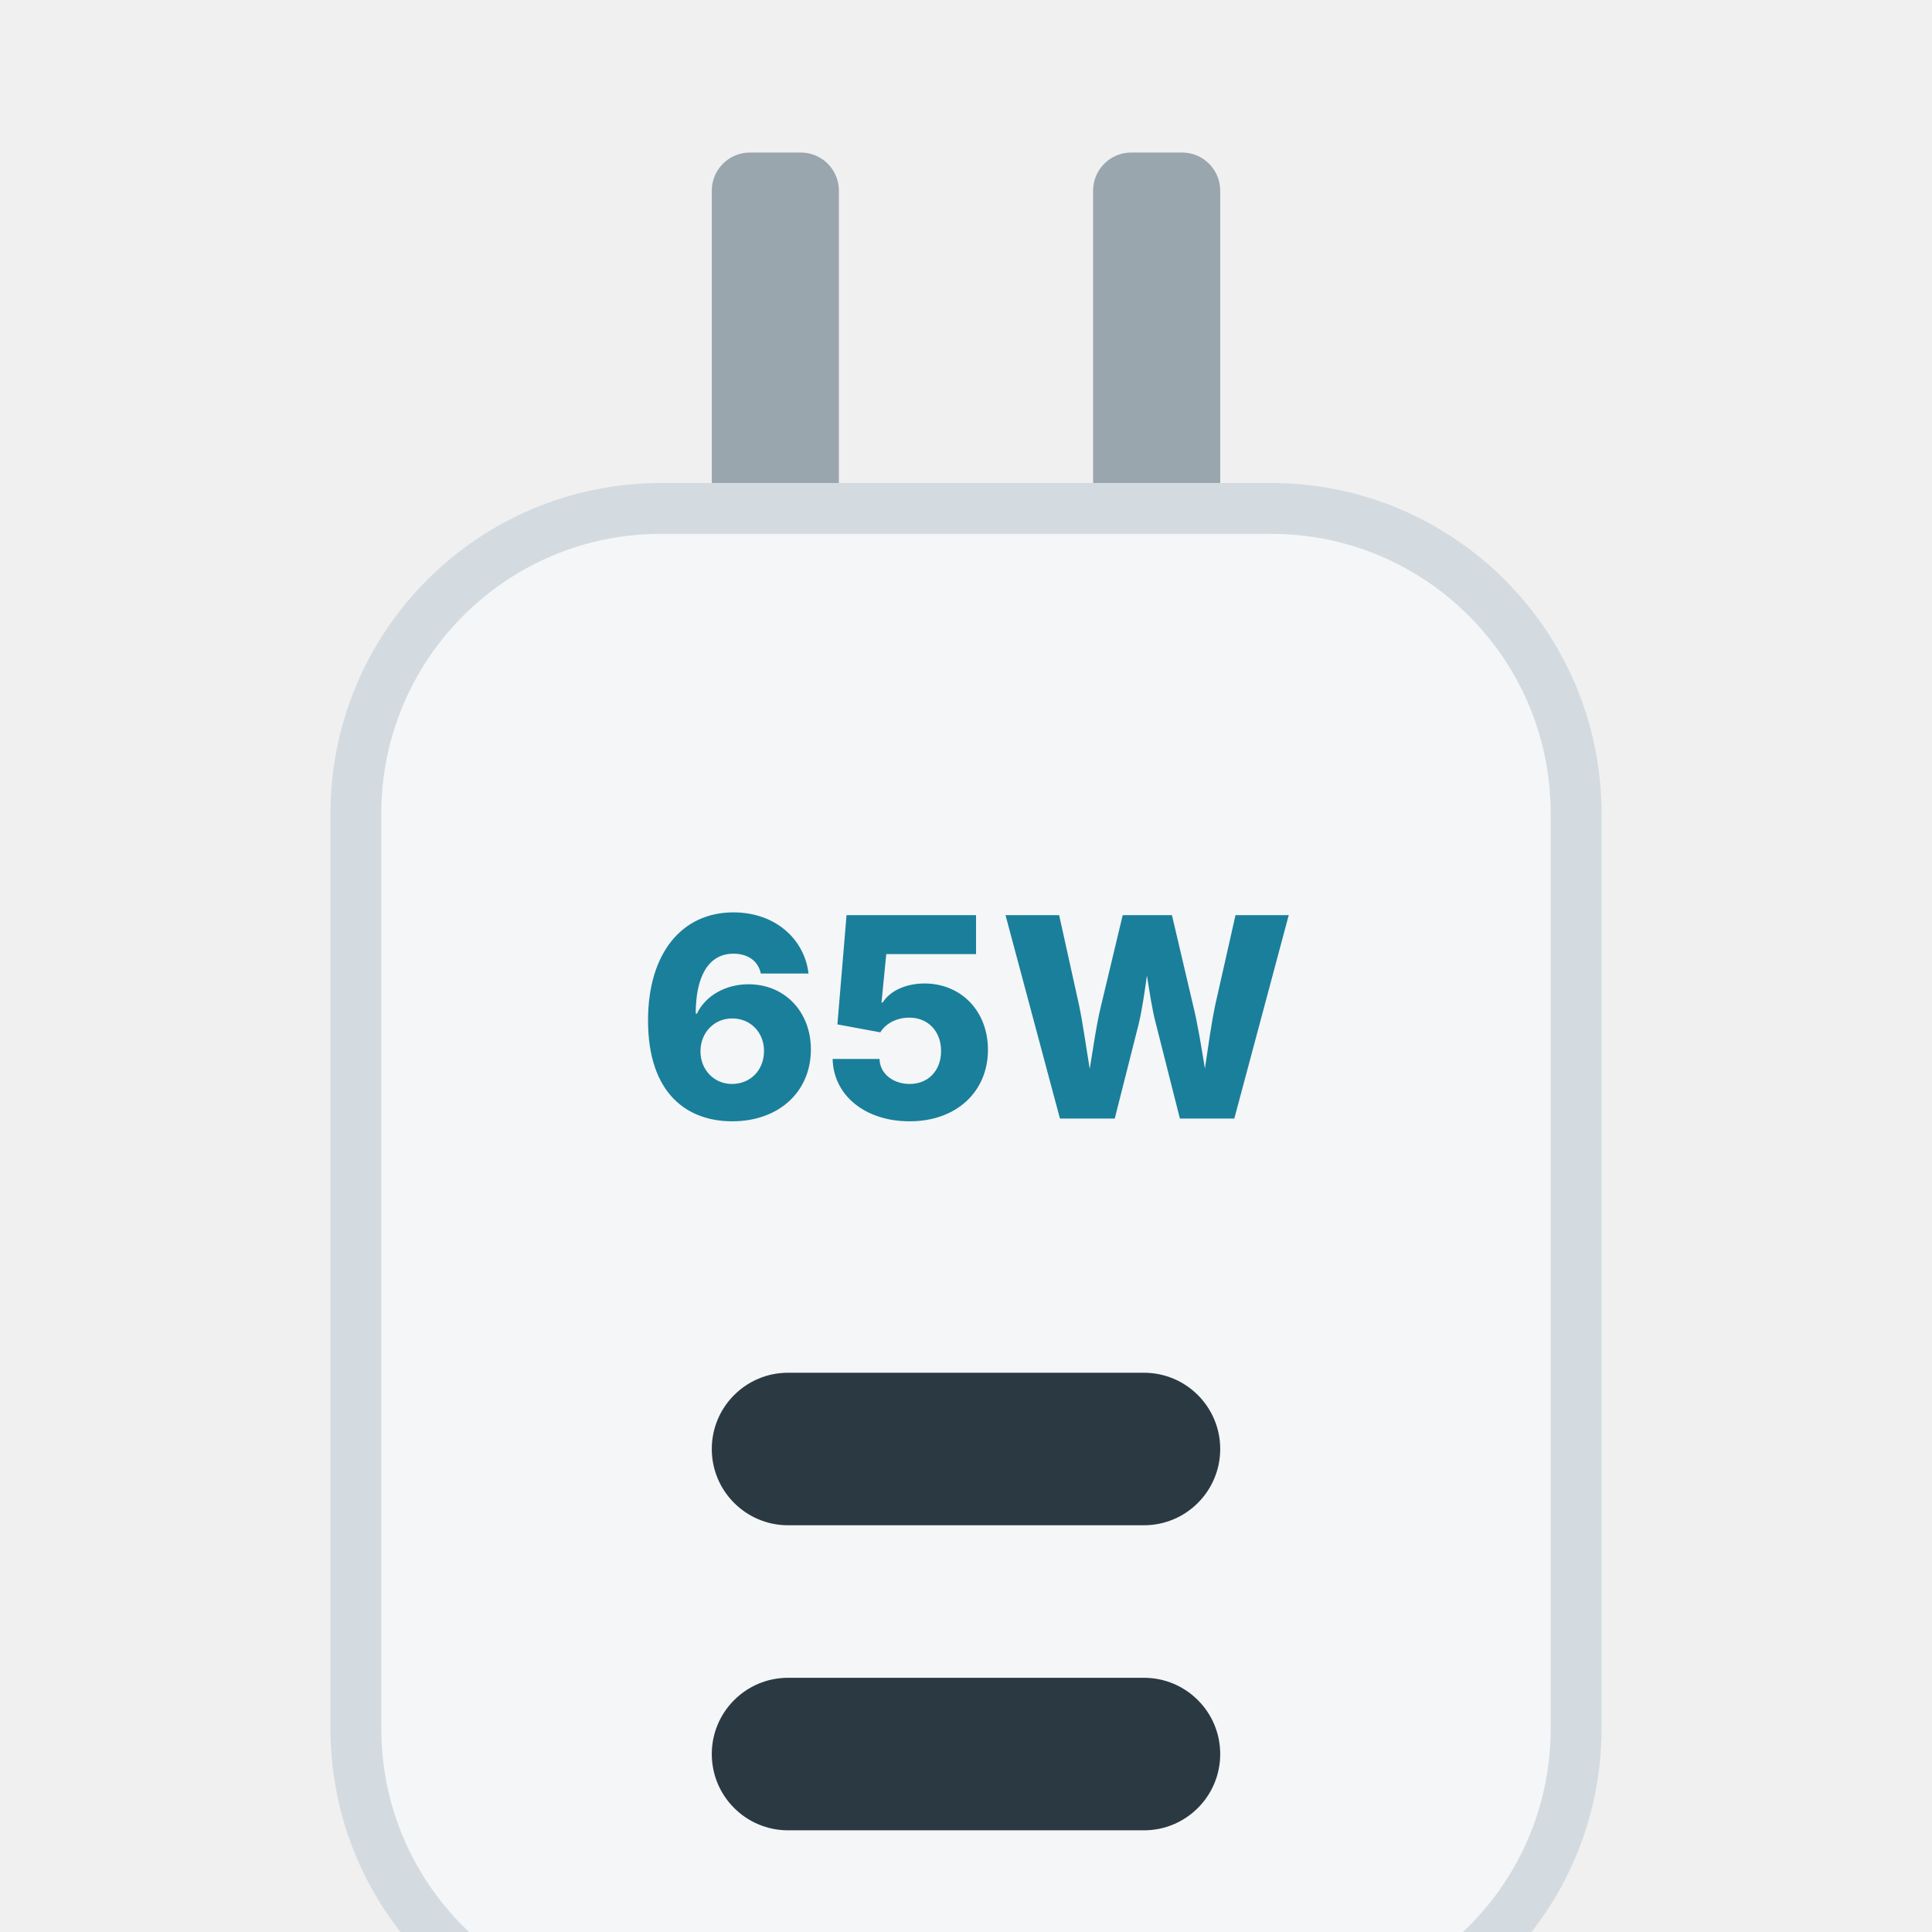
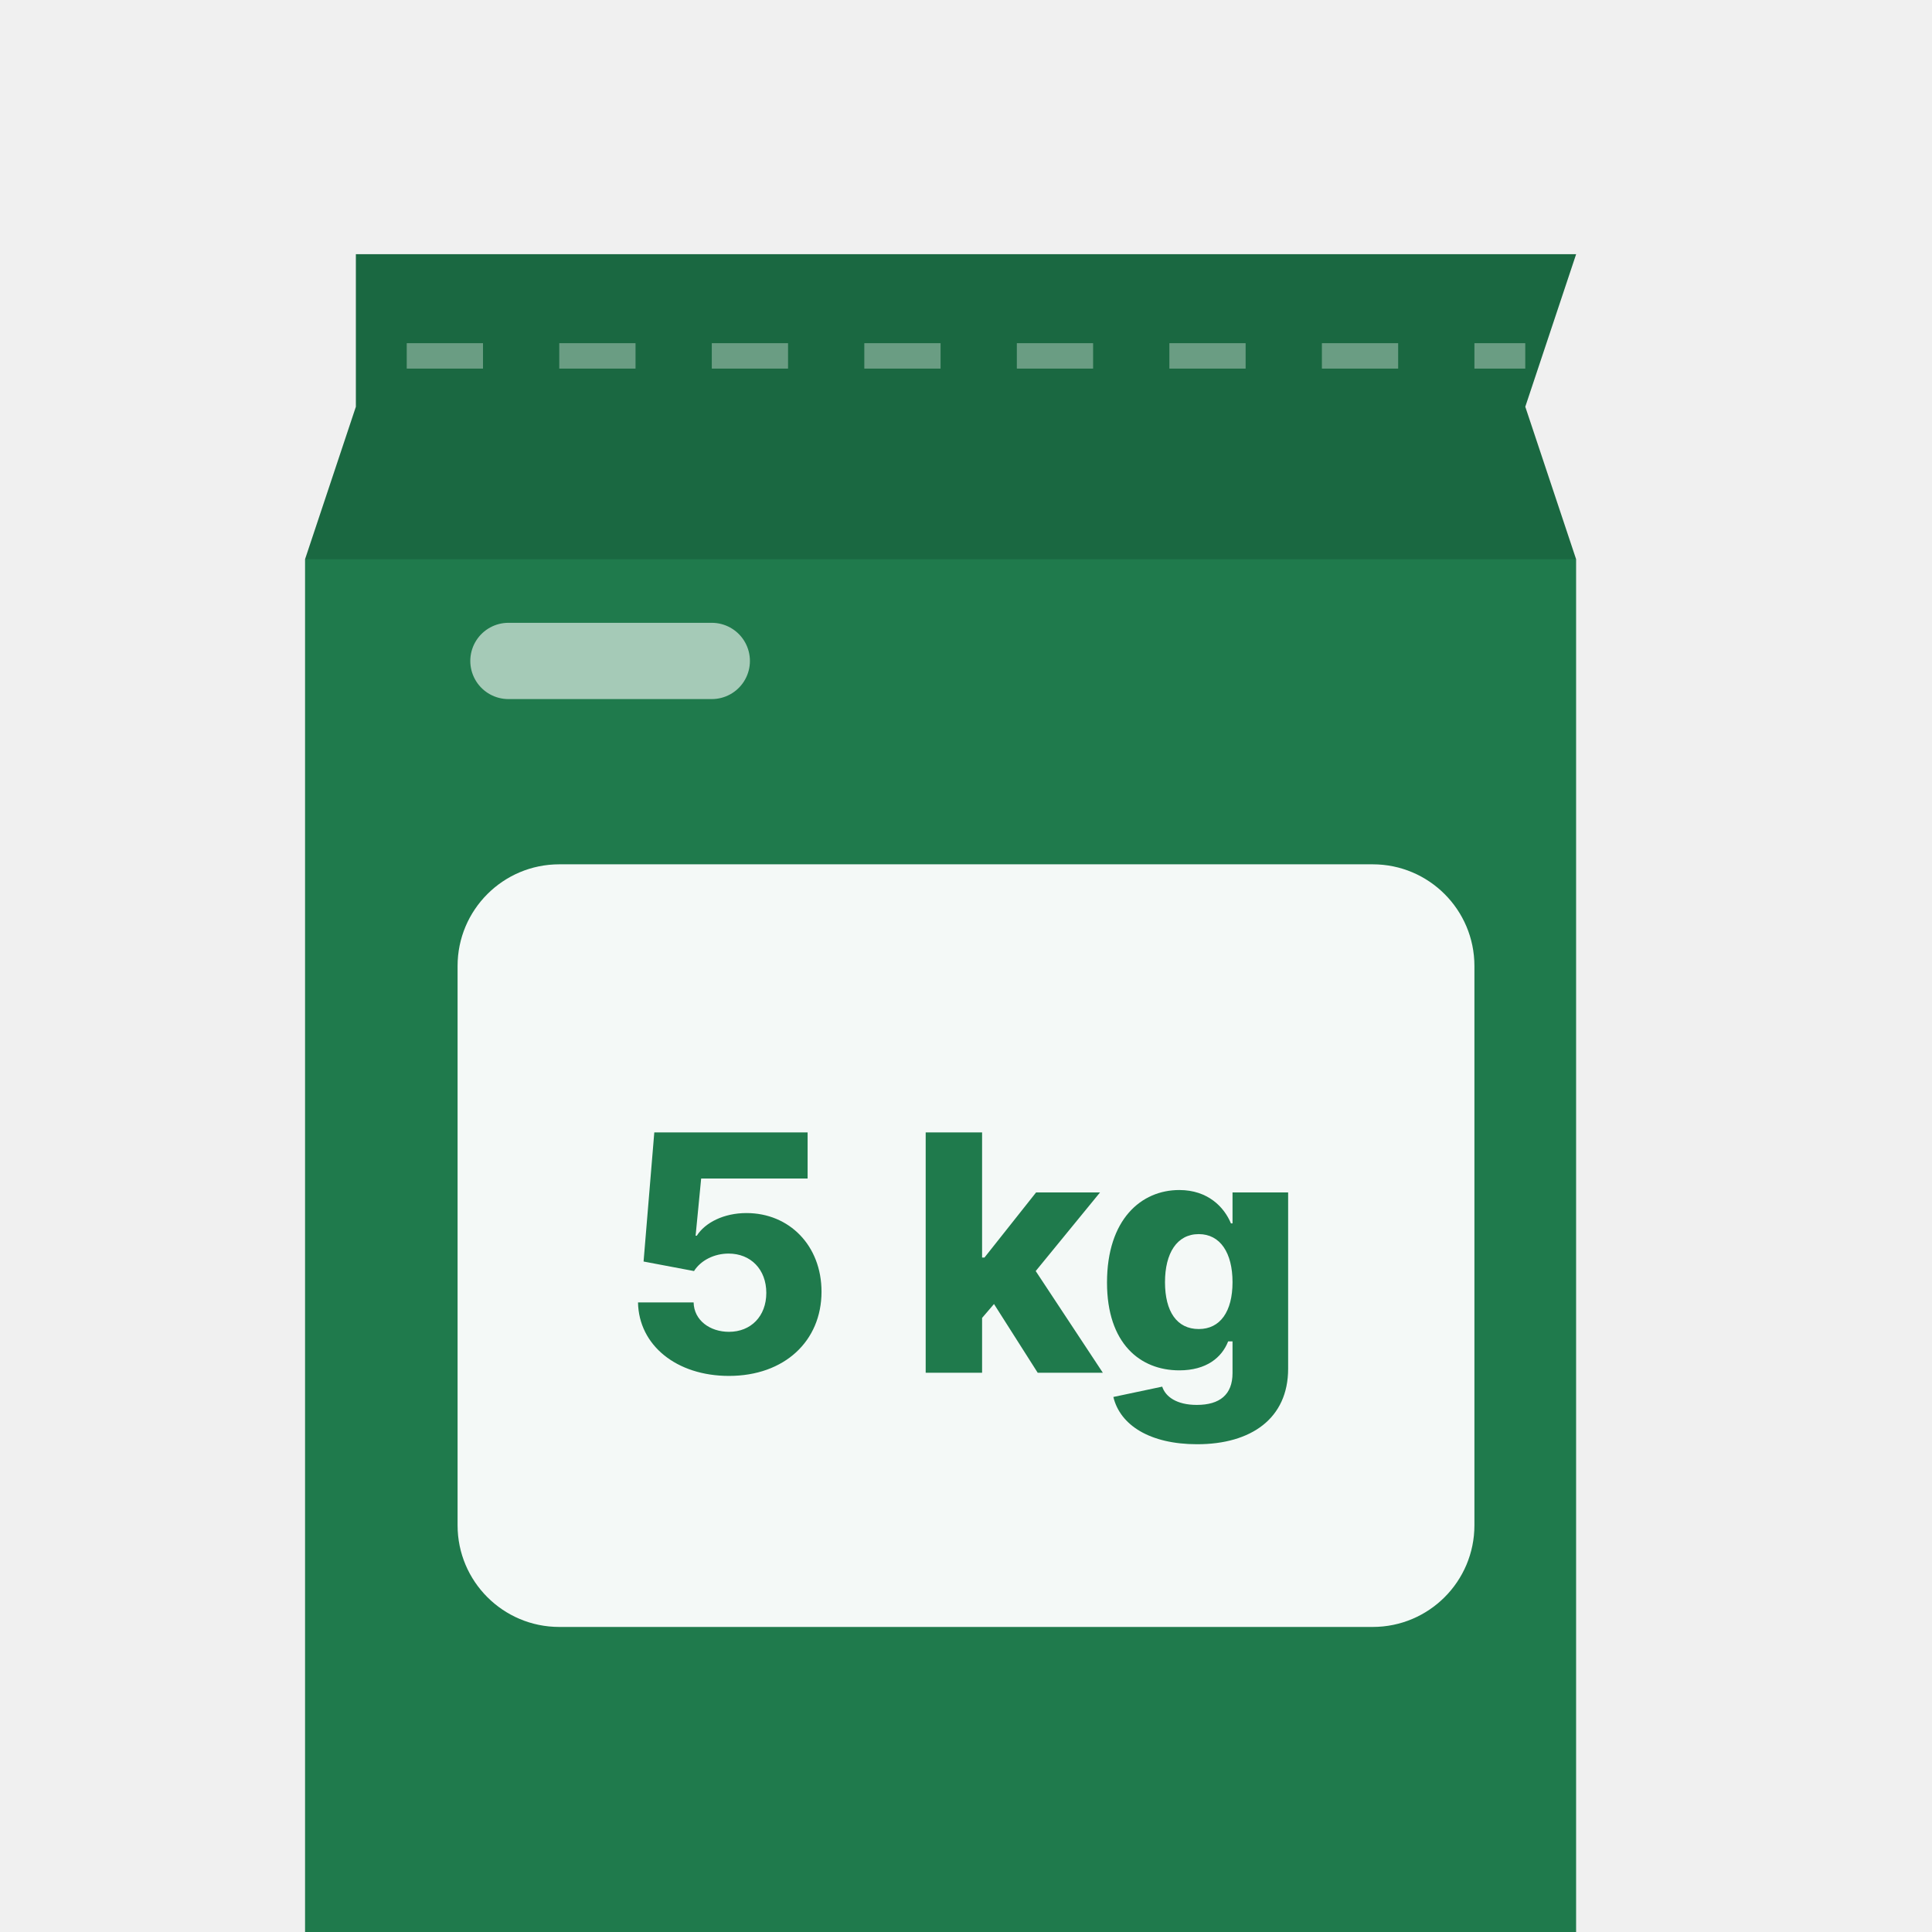
<svg xmlns="http://www.w3.org/2000/svg" viewBox="22 8 76 76" width="600" height="600" font-family="Inter, Arial, sans-serif">
  <g>
-     <ellipse cx="60" cy="92" rx="26" ry="4" fill="#000" opacity=".08" />
-     <rect x="50" y="14" width="5" height="16" rx="1.5" fill="#9aa6ae" />
-     <rect x="65" y="14" width="5" height="16" rx="1.5" fill="#9aa6ae" />
-     <rect x="36" y="28" width="48" height="60" rx="12" fill="#f4f6f8" stroke="#d3dbe1" stroke-width="2" />
-     <rect x="50" y="62" width="20" height="6" rx="3" fill="#2b3a42" />
-     <rect x="50" y="74" width="20" height="6" rx="3" fill="#2b3a42" />
-     <text x="60" y="52" text-anchor="middle" font-size="11" font-weight="800" fill="#1a7f9a">65W</text>
+     <ellipse cx="60" cy="92" rx="30" ry="4" fill="#000" opacity=".08" />
+     <path d="M36 18h48l-2 6 2 6v54a6 6 0 0 1-6 6H40a6 6 0 0 1-6-6V30l2-6z" fill="#1f7a4c" />
+     <path d="M36 18h48l-2 6 2 6H34l2-6z" fill="#000" opacity=".15" />
+     <path d="M38 22h44" stroke="#fff" stroke-opacity=".35" stroke-dasharray="3 3" />
+     <rect x="40" y="42" width="40" height="30" rx="4" fill="#fff" opacity=".95" />
+     <text x="60" y="62" text-anchor="middle" font-size="13" font-weight="800" fill="#1f7a4c">5 kg</text>
+     <path d="M42 34h8" stroke="#fff" stroke-opacity=".6" stroke-width="3" stroke-linecap="round" />
  </g>
</svg>
